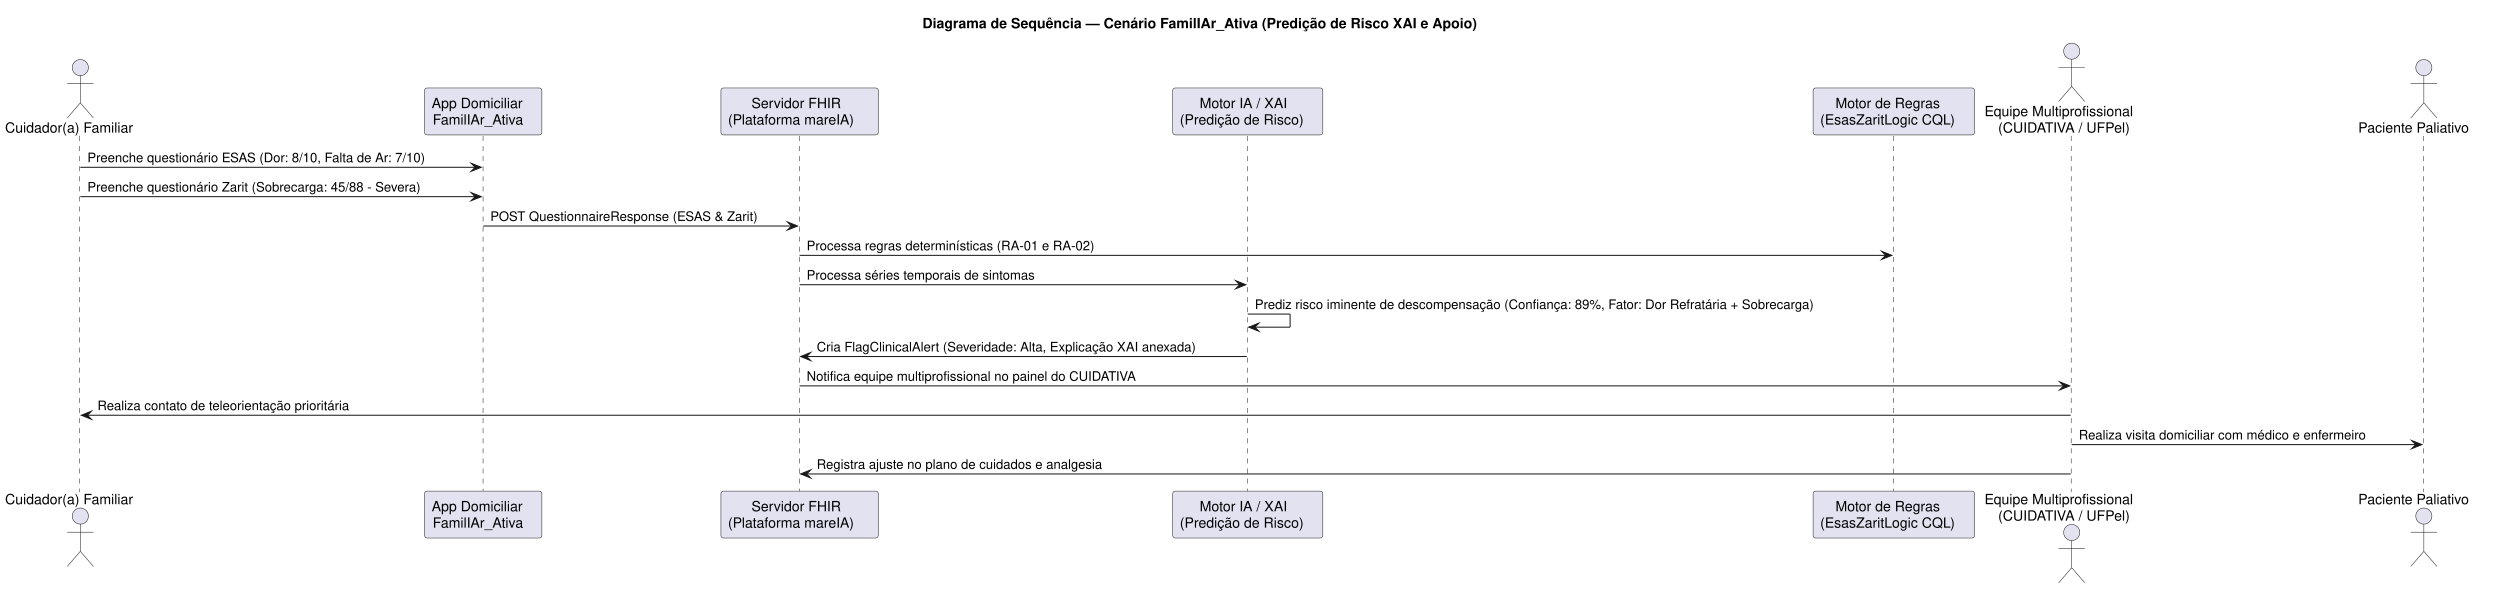
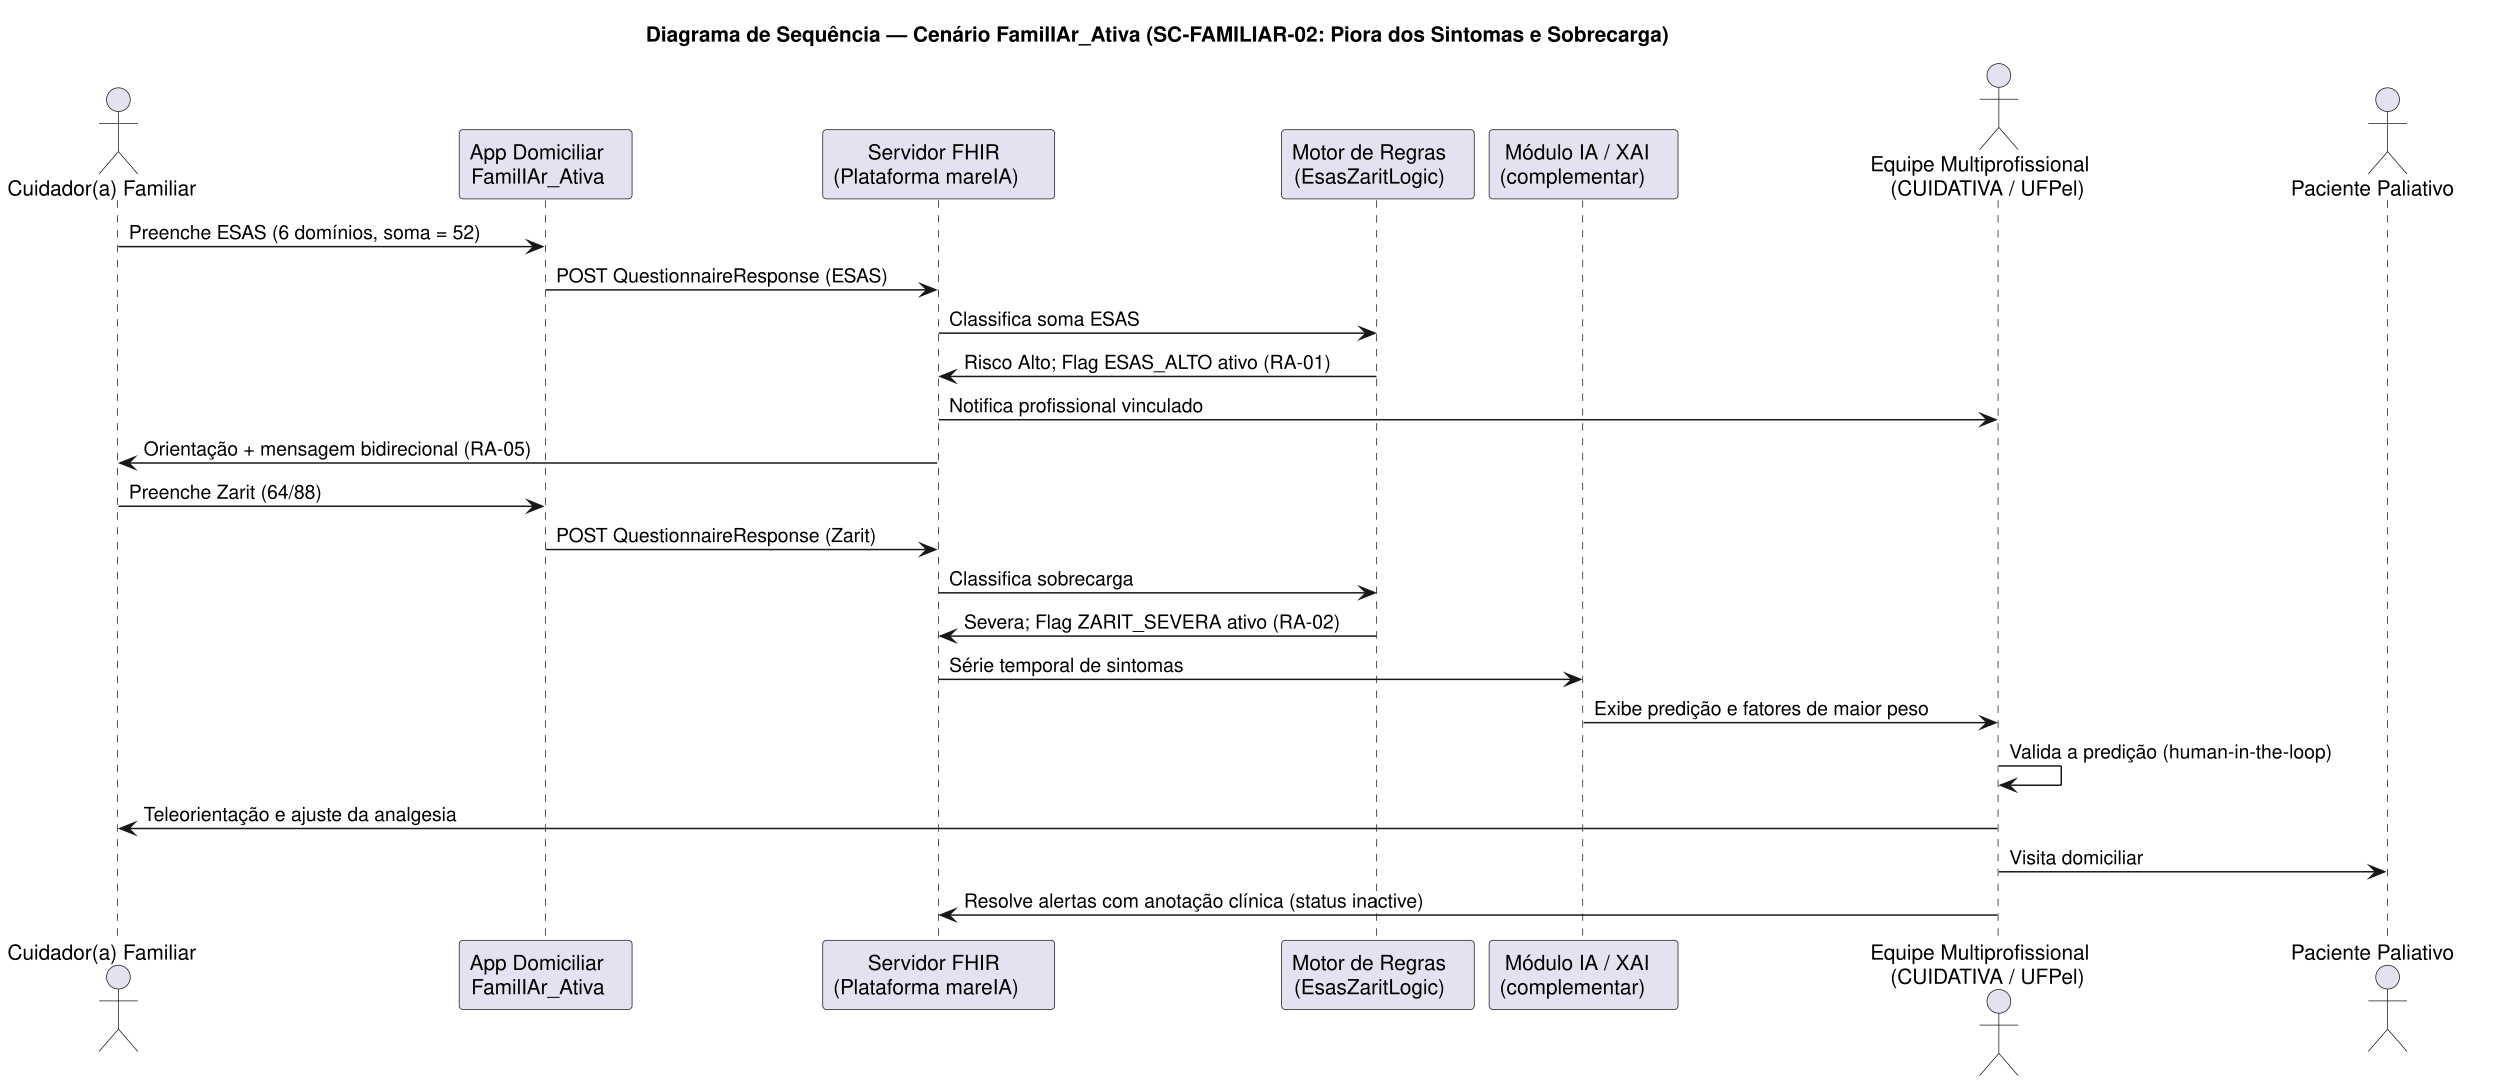
- <svg xmlns="http://www.w3.org/2000/svg" contentStyleType="text/css" data-diagram-type="SEQUENCE" height="586px" preserveAspectRatio="none" style="width:2481px;height:586px;background:#FFFFFF;" version="1.1" viewBox="0 0 2481 586" width="2481px" zoomAndPan="magnify">
+ <svg xmlns="http://www.w3.org/2000/svg" contentStyleType="text/css" data-diagram-type="SEQUENCE" height="732px" preserveAspectRatio="none" style="width:1683px;height:732px;background:#FFFFFF;" version="1.1" viewBox="0 0 1683 732" width="1683px" zoomAndPan="magnify">
  <defs />
  <g>
    <g class="title" data-source-line="1">
-       <text fill="#000000" font-family="Helvetica" font-size="14" font-weight="700" lengthAdjust="spacing" textLength="643.74" x="915.408" y="27.995">Diagrama de Sequência — Cenário FamilIAr_Ativa (Predição de Risco XAI e Apoio)</text>
+       <text fill="#000000" font-family="Helvetica" font-size="14" font-weight="700" lengthAdjust="spacing" textLength="806.935" x="434.768" y="27.995">Diagrama de Sequência — Cenário FamilIAr_Ativa (SC-FAMILIAR-02: Piora dos Sintomas e Sobrecarga)</text>
    </g>
    <g class="participant-lifeline" data-entity-uid="part1" data-qualified-name="Cuidador" data-source-line="5" id="part1-lifeline">
      <g>
-         <rect fill="#000000" fill-opacity="0" height="353.461" width="8" x="75.719" y="134.891" />
-         <line style="stroke:#181818;stroke-width:0.5;stroke-dasharray:5,5;" x1="79" x2="79" y1="134.891" y2="488.352" />
+         <rect fill="#000000" fill-opacity="0" height="499.125" width="8" x="75.719" y="134.891" />
+         <line style="stroke:#181818;stroke-width:0.5;stroke-dasharray:5,5;" x1="79" x2="79" y1="134.891" y2="634.016" />
      </g>
    </g>
    <g class="participant-lifeline" data-entity-uid="part2" data-qualified-name="App" data-source-line="6" id="part2-lifeline">
      <g>
-         <rect fill="#000000" fill-opacity="0" height="353.461" width="8" x="475.57" y="134.891" />
-         <line style="stroke:#181818;stroke-width:0.5;stroke-dasharray:5,5;" x1="479.383" x2="479.383" y1="134.891" y2="488.352" />
+         <rect fill="#000000" fill-opacity="0" height="499.125" width="8" x="363.325" y="134.891" />
+         <line style="stroke:#181818;stroke-width:0.5;stroke-dasharray:5,5;" x1="367.137" x2="367.137" y1="134.891" y2="634.016" />
      </g>
    </g>
    <g class="participant-lifeline" data-entity-uid="part3" data-qualified-name="FHIR" data-source-line="7" id="part3-lifeline">
      <g>
-         <rect fill="#000000" fill-opacity="0" height="353.461" width="8" x="789.506" y="134.891" />
-         <line style="stroke:#181818;stroke-width:0.5;stroke-dasharray:5,5;" x1="793.45" x2="793.45" y1="134.891" y2="488.352" />
-       </g>
-     </g>
-     <g class="participant-lifeline" data-entity-uid="part4" data-qualified-name="XAI" data-source-line="8" id="part4-lifeline">
-       <g>
-         <rect fill="#000000" fill-opacity="0" height="353.461" width="8" x="1234.298" y="134.891" />
-         <line style="stroke:#181818;stroke-width:0.5;stroke-dasharray:5,5;" x1="1237.834" x2="1237.834" y1="134.891" y2="488.352" />
-       </g>
-     </g>
-     <g class="participant-lifeline" data-entity-uid="part5" data-qualified-name="Engine" data-source-line="9" id="part5-lifeline">
-       <g>
-         <rect fill="#000000" fill-opacity="0" height="353.461" width="8" x="1875.377" y="134.891" />
-         <line style="stroke:#181818;stroke-width:0.5;stroke-dasharray:5,5;" x1="1879.314" x2="1879.314" y1="134.891" y2="488.352" />
+         <rect fill="#000000" fill-opacity="0" height="499.125" width="8" x="627.933" y="134.891" />
+         <line style="stroke:#181818;stroke-width:0.5;stroke-dasharray:5,5;" x1="631.876" x2="631.876" y1="134.891" y2="634.016" />
+       </g>
+     </g>
+     <g class="participant-lifeline" data-entity-uid="part4" data-qualified-name="Engine" data-source-line="8" id="part4-lifeline">
+       <g>
+         <rect fill="#000000" fill-opacity="0" height="499.125" width="8" x="923.631" y="134.891" />
+         <line style="stroke:#181818;stroke-width:0.5;stroke-dasharray:5,5;" x1="926.775" x2="926.775" y1="134.891" y2="634.016" />
+       </g>
+     </g>
+     <g class="participant-lifeline" data-entity-uid="part5" data-qualified-name="XAI" data-source-line="9" id="part5-lifeline">
+       <g>
+         <rect fill="#000000" fill-opacity="0" height="499.125" width="8" x="1062.068" y="134.891" />
+         <line style="stroke:#181818;stroke-width:0.5;stroke-dasharray:5,5;" x1="1065.487" x2="1065.487" y1="134.891" y2="634.016" />
      </g>
    </g>
    <g class="participant-lifeline" data-entity-uid="part6" data-qualified-name="Equipe" data-source-line="10" id="part6-lifeline">
      <g>
-         <rect fill="#000000" fill-opacity="0" height="353.461" width="8" x="2051.978" y="134.891" />
-         <line style="stroke:#181818;stroke-width:0.5;stroke-dasharray:5,5;" x1="2055.439" x2="2055.439" y1="134.891" y2="488.352" />
+         <rect fill="#000000" fill-opacity="0" height="499.125" width="8" x="1341.631" y="134.891" />
+         <line style="stroke:#181818;stroke-width:0.5;stroke-dasharray:5,5;" x1="1345.093" x2="1345.093" y1="134.891" y2="634.016" />
      </g>
    </g>
    <g class="participant-lifeline" data-entity-uid="part7" data-qualified-name="Paciente" data-source-line="11" id="part7-lifeline">
      <g>
-         <rect fill="#000000" fill-opacity="0" height="353.461" width="8" x="2401.429" y="134.891" />
-         <line style="stroke:#181818;stroke-width:0.5;stroke-dasharray:5,5;" x1="2405.3" x2="2405.3" y1="134.891" y2="488.352" />
+         <rect fill="#000000" fill-opacity="0" height="499.125" width="8" x="1603.342" y="134.891" />
+         <line style="stroke:#181818;stroke-width:0.5;stroke-dasharray:5,5;" x1="1607.214" x2="1607.214" y1="134.891" y2="634.016" />
      </g>
    </g>
    <g class="participant participant-head" data-entity-uid="part1" data-qualified-name="Cuidador" data-source-line="5" id="part1-head">
      <text fill="#000000" font-family="Helvetica" font-size="14" lengthAdjust="spacing" textLength="143.439" x="5" y="131.589">Cuidador(a) Familiar</text>
      <ellipse cx="79.719" cy="67.094" fill="#E2E2F0" rx="8" ry="8" style="stroke:#181818;stroke-width:0.5;" />
      <path d="M79.719,75.094 L79.719,102.094 M66.719,83.094 L92.719,83.094 M79.719,102.094 L66.719,117.094 M79.719,102.094 L92.719,117.094" fill="none" style="stroke:#181818;stroke-width:0.5;" />
    </g>
    <g class="participant participant-tail" data-entity-uid="part1" data-qualified-name="Cuidador" data-source-line="5" id="part1-tail">
-       <text fill="#000000" font-family="Helvetica" font-size="14" lengthAdjust="spacing" textLength="143.439" x="5" y="500.347">Cuidador(a) Familiar</text>
-       <ellipse cx="79.719" cy="512.148" fill="#E2E2F0" rx="8" ry="8" style="stroke:#181818;stroke-width:0.5;" />
-       <path d="M79.719,520.148 L79.719,547.148 M66.719,528.148 L92.719,528.148 M79.719,547.148 L66.719,562.148 M79.719,547.148 L92.719,562.148" fill="none" style="stroke:#181818;stroke-width:0.5;" />
+       <text fill="#000000" font-family="Helvetica" font-size="14" lengthAdjust="spacing" textLength="143.439" x="5" y="646.011">Cuidador(a) Familiar</text>
+       <ellipse cx="79.719" cy="657.812" fill="#E2E2F0" rx="8" ry="8" style="stroke:#181818;stroke-width:0.5;" />
+       <path d="M79.719,665.812 L79.719,692.812 M66.719,673.812 L92.719,673.812 M79.719,692.812 L66.719,707.812 M79.719,692.812 L92.719,707.812" fill="none" style="stroke:#181818;stroke-width:0.5;" />
    </g>
    <g class="participant participant-head" data-entity-uid="part2" data-qualified-name="App" data-source-line="6" id="part2-head">
-       <rect fill="#E2E2F0" height="46.594" rx="2.5" ry="2.5" style="stroke:#181818;stroke-width:0.5;" width="116.375" x="421.383" y="87.297" />
-       <text fill="#000000" font-family="Helvetica" font-size="14" lengthAdjust="spacing" textLength="102.375" x="428.383" y="107.292">App Domiciliar</text>
-       <text fill="#000000" font-family="Helvetica" font-size="14" lengthAdjust="spacing" textLength="100.331" x="429.405" y="123.589">FamilIAr_Ativa</text>
+       <rect fill="#E2E2F0" height="46.594" rx="2.5" ry="2.5" style="stroke:#181818;stroke-width:0.5;" width="116.375" x="309.137" y="87.297" />
+       <text fill="#000000" font-family="Helvetica" font-size="14" lengthAdjust="spacing" textLength="102.375" x="316.137" y="107.292">App Domiciliar</text>
+       <text fill="#000000" font-family="Helvetica" font-size="14" lengthAdjust="spacing" textLength="100.331" x="317.159" y="123.589">FamilIAr_Ativa</text>
    </g>
    <g class="participant participant-tail" data-entity-uid="part2" data-qualified-name="App" data-source-line="6" id="part2-tail">
-       <rect fill="#E2E2F0" height="46.594" rx="2.5" ry="2.5" style="stroke:#181818;stroke-width:0.5;" width="116.375" x="421.383" y="487.352" />
-       <text fill="#000000" font-family="Helvetica" font-size="14" lengthAdjust="spacing" textLength="102.375" x="428.383" y="507.347">App Domiciliar</text>
-       <text fill="#000000" font-family="Helvetica" font-size="14" lengthAdjust="spacing" textLength="100.331" x="429.405" y="523.644">FamilIAr_Ativa</text>
+       <rect fill="#E2E2F0" height="46.594" rx="2.5" ry="2.5" style="stroke:#181818;stroke-width:0.5;" width="116.375" x="309.137" y="633.016" />
+       <text fill="#000000" font-family="Helvetica" font-size="14" lengthAdjust="spacing" textLength="102.375" x="316.137" y="653.011">App Domiciliar</text>
+       <text fill="#000000" font-family="Helvetica" font-size="14" lengthAdjust="spacing" textLength="100.331" x="317.159" y="669.308">FamilIAr_Ativa</text>
    </g>
    <g class="participant participant-head" data-entity-uid="part3" data-qualified-name="FHIR" data-source-line="7" id="part3-head">
-       <rect fill="#E2E2F0" height="46.594" rx="2.5" ry="2.5" style="stroke:#181818;stroke-width:0.5;" width="156.112" x="715.45" y="87.297" />
-       <text fill="#000000" font-family="Helvetica" font-size="14" lengthAdjust="spacing" textLength="95.525" x="745.743" y="107.292">Servidor FHIR</text>
-       <text fill="#000000" font-family="Helvetica" font-size="14" lengthAdjust="spacing" textLength="142.112" x="722.45" y="123.589">(Plataforma mareIA)</text>
+       <rect fill="#E2E2F0" height="46.594" rx="2.5" ry="2.5" style="stroke:#181818;stroke-width:0.5;" width="156.112" x="553.876" y="87.297" />
+       <text fill="#000000" font-family="Helvetica" font-size="14" lengthAdjust="spacing" textLength="95.525" x="584.17" y="107.292">Servidor FHIR</text>
+       <text fill="#000000" font-family="Helvetica" font-size="14" lengthAdjust="spacing" textLength="142.112" x="560.876" y="123.589">(Plataforma mareIA)</text>
    </g>
    <g class="participant participant-tail" data-entity-uid="part3" data-qualified-name="FHIR" data-source-line="7" id="part3-tail">
-       <rect fill="#E2E2F0" height="46.594" rx="2.5" ry="2.5" style="stroke:#181818;stroke-width:0.5;" width="156.112" x="715.45" y="487.352" />
-       <text fill="#000000" font-family="Helvetica" font-size="14" lengthAdjust="spacing" textLength="95.525" x="745.743" y="507.347">Servidor FHIR</text>
-       <text fill="#000000" font-family="Helvetica" font-size="14" lengthAdjust="spacing" textLength="142.112" x="722.45" y="523.644">(Plataforma mareIA)</text>
-     </g>
-     <g class="participant participant-head" data-entity-uid="part4" data-qualified-name="XAI" data-source-line="8" id="part4-head">
-       <rect fill="#E2E2F0" height="46.594" rx="2.5" ry="2.5" style="stroke:#181818;stroke-width:0.5;" width="148.928" x="1163.834" y="87.297" />
-       <text fill="#000000" font-family="Helvetica" font-size="14" lengthAdjust="spacing" textLength="95.525" x="1190.536" y="107.292">Motor IA / XAI</text>
-       <text fill="#000000" font-family="Helvetica" font-size="14" lengthAdjust="spacing" textLength="134.928" x="1170.834" y="123.589">(Predição de Risco)</text>
-     </g>
-     <g class="participant participant-tail" data-entity-uid="part4" data-qualified-name="XAI" data-source-line="8" id="part4-tail">
-       <rect fill="#E2E2F0" height="46.594" rx="2.5" ry="2.5" style="stroke:#181818;stroke-width:0.5;" width="148.928" x="1163.834" y="487.352" />
-       <text fill="#000000" font-family="Helvetica" font-size="14" lengthAdjust="spacing" textLength="95.525" x="1190.536" y="507.347">Motor IA / XAI</text>
-       <text fill="#000000" font-family="Helvetica" font-size="14" lengthAdjust="spacing" textLength="134.928" x="1170.834" y="523.644">(Predição de Risco)</text>
-     </g>
-     <g class="participant participant-head" data-entity-uid="part5" data-qualified-name="Engine" data-source-line="9" id="part5-head">
-       <rect fill="#E2E2F0" height="46.594" rx="2.5" ry="2.5" style="stroke:#181818;stroke-width:0.5;" width="160.125" x="1799.314" y="87.297" />
-       <text fill="#000000" font-family="Helvetica" font-size="14" lengthAdjust="spacing" textLength="115.712" x="1821.521" y="107.292">Motor de Regras</text>
-       <text fill="#000000" font-family="Helvetica" font-size="14" lengthAdjust="spacing" textLength="146.125" x="1806.314" y="123.589">(EsasZaritLogic CQL)</text>
-     </g>
-     <g class="participant participant-tail" data-entity-uid="part5" data-qualified-name="Engine" data-source-line="9" id="part5-tail">
-       <rect fill="#E2E2F0" height="46.594" rx="2.5" ry="2.5" style="stroke:#181818;stroke-width:0.5;" width="160.125" x="1799.314" y="487.352" />
-       <text fill="#000000" font-family="Helvetica" font-size="14" lengthAdjust="spacing" textLength="115.712" x="1821.521" y="507.347">Motor de Regras</text>
-       <text fill="#000000" font-family="Helvetica" font-size="14" lengthAdjust="spacing" textLength="146.125" x="1806.314" y="523.644">(EsasZaritLogic CQL)</text>
+       <rect fill="#E2E2F0" height="46.594" rx="2.5" ry="2.5" style="stroke:#181818;stroke-width:0.5;" width="156.112" x="553.876" y="633.016" />
+       <text fill="#000000" font-family="Helvetica" font-size="14" lengthAdjust="spacing" textLength="95.525" x="584.17" y="653.011">Servidor FHIR</text>
+       <text fill="#000000" font-family="Helvetica" font-size="14" lengthAdjust="spacing" textLength="142.112" x="560.876" y="669.308">(Plataforma mareIA)</text>
+     </g>
+     <g class="participant participant-head" data-entity-uid="part4" data-qualified-name="Engine" data-source-line="8" id="part4-head">
+       <rect fill="#E2E2F0" height="46.594" rx="2.5" ry="2.5" style="stroke:#181818;stroke-width:0.5;" width="129.712" x="862.775" y="87.297" />
+       <text fill="#000000" font-family="Helvetica" font-size="14" lengthAdjust="spacing" textLength="115.712" x="869.775" y="107.292">Motor de Regras</text>
+       <text fill="#000000" font-family="Helvetica" font-size="14" lengthAdjust="spacing" textLength="113.08" x="871.091" y="123.589">(EsasZaritLogic)</text>
+     </g>
+     <g class="participant participant-tail" data-entity-uid="part4" data-qualified-name="Engine" data-source-line="8" id="part4-tail">
+       <rect fill="#E2E2F0" height="46.594" rx="2.5" ry="2.5" style="stroke:#181818;stroke-width:0.5;" width="129.712" x="862.775" y="633.016" />
+       <text fill="#000000" font-family="Helvetica" font-size="14" lengthAdjust="spacing" textLength="115.712" x="869.775" y="653.011">Motor de Regras</text>
+       <text fill="#000000" font-family="Helvetica" font-size="14" lengthAdjust="spacing" textLength="113.08" x="871.091" y="669.308">(EsasZaritLogic)</text>
+     </g>
+     <g class="participant participant-head" data-entity-uid="part5" data-qualified-name="XAI" data-source-line="9" id="part5-head">
+       <rect fill="#E2E2F0" height="46.594" rx="2.5" ry="2.5" style="stroke:#181818;stroke-width:0.5;" width="127.162" x="1002.487" y="87.297" />
+       <text fill="#000000" font-family="Helvetica" font-size="14" lengthAdjust="spacing" textLength="105.93" x="1013.104" y="107.292">Módulo IA / XAI</text>
+       <text fill="#000000" font-family="Helvetica" font-size="14" lengthAdjust="spacing" textLength="113.162" x="1009.487" y="123.589">(complementar)</text>
+     </g>
+     <g class="participant participant-tail" data-entity-uid="part5" data-qualified-name="XAI" data-source-line="9" id="part5-tail">
+       <rect fill="#E2E2F0" height="46.594" rx="2.5" ry="2.5" style="stroke:#181818;stroke-width:0.5;" width="127.162" x="1002.487" y="633.016" />
+       <text fill="#000000" font-family="Helvetica" font-size="14" lengthAdjust="spacing" textLength="105.93" x="1013.104" y="653.011">Módulo IA / XAI</text>
+       <text fill="#000000" font-family="Helvetica" font-size="14" lengthAdjust="spacing" textLength="113.162" x="1009.487" y="669.308">(complementar)</text>
    </g>
    <g class="participant participant-head" data-entity-uid="part6" data-qualified-name="Equipe" data-source-line="10" id="part6-head">
-       <text fill="#000000" font-family="Helvetica" font-size="14" lengthAdjust="spacing" textLength="167.077" x="1969.439" y="115.292">Equipe Multiprofissional</text>
-       <text fill="#000000" font-family="Helvetica" font-size="14" lengthAdjust="spacing" textLength="140.13" x="1982.913" y="131.589">(CUIDATIVA / UFPel)</text>
-       <ellipse cx="2055.978" cy="50.797" fill="#E2E2F0" rx="8" ry="8" style="stroke:#181818;stroke-width:0.5;" />
-       <path d="M2055.978,58.797 L2055.978,85.797 M2042.978,66.797 L2068.978,66.797 M2055.978,85.797 L2042.978,100.797 M2055.978,85.797 L2068.978,100.797" fill="none" style="stroke:#181818;stroke-width:0.5;" />
+       <text fill="#000000" font-family="Helvetica" font-size="14" lengthAdjust="spacing" textLength="167.077" x="1259.093" y="115.292">Equipe Multiprofissional</text>
+       <text fill="#000000" font-family="Helvetica" font-size="14" lengthAdjust="spacing" textLength="140.13" x="1272.566" y="131.589">(CUIDATIVA / UFPel)</text>
+       <ellipse cx="1345.631" cy="50.797" fill="#E2E2F0" rx="8" ry="8" style="stroke:#181818;stroke-width:0.5;" />
+       <path d="M1345.631,58.797 L1345.631,85.797 M1332.631,66.797 L1358.631,66.797 M1345.631,85.797 L1332.631,100.797 M1345.631,85.797 L1358.631,100.797" fill="none" style="stroke:#181818;stroke-width:0.5;" />
    </g>
    <g class="participant participant-tail" data-entity-uid="part6" data-qualified-name="Equipe" data-source-line="10" id="part6-tail">
-       <text fill="#000000" font-family="Helvetica" font-size="14" lengthAdjust="spacing" textLength="167.077" x="1969.439" y="500.347">Equipe Multiprofissional</text>
-       <text fill="#000000" font-family="Helvetica" font-size="14" lengthAdjust="spacing" textLength="140.13" x="1982.913" y="516.644">(CUIDATIVA / UFPel)</text>
-       <ellipse cx="2055.978" cy="528.445" fill="#E2E2F0" rx="8" ry="8" style="stroke:#181818;stroke-width:0.5;" />
-       <path d="M2055.978,536.445 L2055.978,563.445 M2042.978,544.445 L2068.978,544.445 M2055.978,563.445 L2042.978,578.445 M2055.978,563.445 L2068.978,578.445" fill="none" style="stroke:#181818;stroke-width:0.5;" />
+       <text fill="#000000" font-family="Helvetica" font-size="14" lengthAdjust="spacing" textLength="167.077" x="1259.093" y="646.011">Equipe Multiprofissional</text>
+       <text fill="#000000" font-family="Helvetica" font-size="14" lengthAdjust="spacing" textLength="140.13" x="1272.566" y="662.308">(CUIDATIVA / UFPel)</text>
+       <ellipse cx="1345.631" cy="674.109" fill="#E2E2F0" rx="8" ry="8" style="stroke:#181818;stroke-width:0.5;" />
+       <path d="M1345.631,682.109 L1345.631,709.109 M1332.631,690.109 L1358.631,690.109 M1345.631,709.109 L1332.631,724.109 M1345.631,709.109 L1358.631,724.109" fill="none" style="stroke:#181818;stroke-width:0.5;" />
    </g>
    <g class="participant participant-head" data-entity-uid="part7" data-qualified-name="Paciente" data-source-line="11" id="part7-head">
-       <text fill="#000000" font-family="Helvetica" font-size="14" lengthAdjust="spacing" textLength="124.257" x="2340.3" y="131.589">Paciente Paliativo</text>
-       <ellipse cx="2405.429" cy="67.094" fill="#E2E2F0" rx="8" ry="8" style="stroke:#181818;stroke-width:0.5;" />
-       <path d="M2405.429,75.094 L2405.429,102.094 M2392.429,83.094 L2418.429,83.094 M2405.429,102.094 L2392.429,117.094 M2405.429,102.094 L2418.429,117.094" fill="none" style="stroke:#181818;stroke-width:0.5;" />
+       <text fill="#000000" font-family="Helvetica" font-size="14" lengthAdjust="spacing" textLength="124.257" x="1542.214" y="131.589">Paciente Paliativo</text>
+       <ellipse cx="1607.342" cy="67.094" fill="#E2E2F0" rx="8" ry="8" style="stroke:#181818;stroke-width:0.5;" />
+       <path d="M1607.342,75.094 L1607.342,102.094 M1594.342,83.094 L1620.342,83.094 M1607.342,102.094 L1594.342,117.094 M1607.342,102.094 L1620.342,117.094" fill="none" style="stroke:#181818;stroke-width:0.5;" />
    </g>
    <g class="participant participant-tail" data-entity-uid="part7" data-qualified-name="Paciente" data-source-line="11" id="part7-tail">
-       <text fill="#000000" font-family="Helvetica" font-size="14" lengthAdjust="spacing" textLength="124.257" x="2340.3" y="500.347">Paciente Paliativo</text>
-       <ellipse cx="2405.429" cy="512.148" fill="#E2E2F0" rx="8" ry="8" style="stroke:#181818;stroke-width:0.5;" />
-       <path d="M2405.429,520.148 L2405.429,547.148 M2392.429,528.148 L2418.429,528.148 M2405.429,547.148 L2392.429,562.148 M2405.429,547.148 L2418.429,562.148" fill="none" style="stroke:#181818;stroke-width:0.5;" />
+       <text fill="#000000" font-family="Helvetica" font-size="14" lengthAdjust="spacing" textLength="124.257" x="1542.214" y="646.011">Paciente Paliativo</text>
+       <ellipse cx="1607.342" cy="657.812" fill="#E2E2F0" rx="8" ry="8" style="stroke:#181818;stroke-width:0.5;" />
+       <path d="M1607.342,665.812 L1607.342,692.812 M1594.342,673.812 L1620.342,673.812 M1607.342,692.812 L1594.342,707.812 M1607.342,692.812 L1620.342,707.812" fill="none" style="stroke:#181818;stroke-width:0.5;" />
    </g>
    <g class="message" data-entity-1="part1" data-entity-2="part2" data-source-line="13" id="msg1">
-       <polygon fill="#181818" points="467.57,162.023,477.57,166.023,467.57,170.023,471.57,166.023" style="stroke:#181818;stroke-width:1;stroke-linejoin:miter;stroke-miterlimit:10;" />
-       <line style="stroke:#181818;stroke-width:1;" x1="79.719" x2="473.57" y1="166.023" y2="166.023" />
-       <text fill="#000000" font-family="Helvetica" font-size="13" lengthAdjust="spacing" textLength="375.851" x="86.719" y="160.958">Preenche questionário ESAS (Dor: 8/10, Falta de Ar: 7/10)</text>
-     </g>
-     <g class="message" data-entity-1="part1" data-entity-2="part2" data-source-line="14" id="msg2">
-       <polygon fill="#181818" points="467.57,191.156,477.57,195.156,467.57,199.156,471.57,195.156" style="stroke:#181818;stroke-width:1;stroke-linejoin:miter;stroke-miterlimit:10;" />
-       <line style="stroke:#181818;stroke-width:1;" x1="79.719" x2="473.57" y1="195.156" y2="195.156" />
-       <text fill="#000000" font-family="Helvetica" font-size="13" lengthAdjust="spacing" textLength="373.972" x="86.719" y="190.09">Preenche questionário Zarit (Sobrecarga: 45/88 - Severa)</text>
-     </g>
-     <g class="message" data-entity-1="part2" data-entity-2="part3" data-source-line="15" id="msg3">
-       <polygon fill="#181818" points="781.506,220.289,791.506,224.289,781.506,228.289,785.506,224.289" style="stroke:#181818;stroke-width:1;stroke-linejoin:miter;stroke-miterlimit:10;" />
-       <line style="stroke:#181818;stroke-width:1;" x1="479.57" x2="787.506" y1="224.289" y2="224.289" />
-       <text fill="#000000" font-family="Helvetica" font-size="13" lengthAdjust="spacing" textLength="289.935" x="486.57" y="219.223">POST QuestionnaireResponse (ESAS &amp; Zarit)</text>
-     </g>
-     <g class="message" data-entity-1="part3" data-entity-2="part5" data-source-line="16" id="msg4">
-       <polygon fill="#181818" points="1867.377,249.422,1877.377,253.422,1867.377,257.422,1871.377,253.422" style="stroke:#181818;stroke-width:1;stroke-linejoin:miter;stroke-miterlimit:10;" />
-       <line style="stroke:#181818;stroke-width:1;" x1="793.506" x2="1873.377" y1="253.422" y2="253.422" />
-       <text fill="#000000" font-family="Helvetica" font-size="13" lengthAdjust="spacing" textLength="316.78" x="800.506" y="248.356">Processa regras determinísticas (RA-01 e RA-02)</text>
-     </g>
-     <g class="message" data-entity-1="part3" data-entity-2="part4" data-source-line="17" id="msg5">
-       <polygon fill="#181818" points="1226.298,278.555,1236.298,282.555,1226.298,286.555,1230.298,282.555" style="stroke:#181818;stroke-width:1;stroke-linejoin:miter;stroke-miterlimit:10;" />
-       <line style="stroke:#181818;stroke-width:1;" x1="793.506" x2="1232.298" y1="282.555" y2="282.555" />
-       <text fill="#000000" font-family="Helvetica" font-size="13" lengthAdjust="spacing" textLength="253.811" x="800.506" y="277.489">Processa séries temporais de sintomas</text>
-     </g>
-     <g class="message" data-entity-1="part4" data-entity-2="part4" data-source-line="18" id="msg6">
-       <line style="stroke:#181818;stroke-width:1;" x1="1238.298" x2="1280.298" y1="311.688" y2="311.688" />
-       <line style="stroke:#181818;stroke-width:1;" x1="1280.298" x2="1280.298" y1="311.688" y2="324.688" />
-       <line style="stroke:#181818;stroke-width:1;" x1="1239.298" x2="1280.298" y1="324.688" y2="324.688" />
-       <polygon fill="#181818" points="1249.298,320.688,1239.298,324.688,1249.298,328.688,1245.298,324.688" style="stroke:#181818;stroke-width:1;stroke-linejoin:miter;stroke-miterlimit:10;" />
-       <text fill="#000000" font-family="Helvetica" font-size="13" lengthAdjust="spacing" textLength="627.079" x="1245.298" y="306.622">Prediz risco iminente de descompensação (Confiança: 89%, Fator: Dor Refratária + Sobrecarga)</text>
-     </g>
-     <g class="message" data-entity-1="part4" data-entity-2="part3" data-source-line="19" id="msg7">
-       <polygon fill="#181818" points="804.506,349.82,794.506,353.82,804.506,357.82,800.506,353.82" style="stroke:#181818;stroke-width:1;stroke-linejoin:miter;stroke-miterlimit:10;" />
-       <line style="stroke:#181818;stroke-width:1;" x1="798.506" x2="1237.298" y1="353.82" y2="353.82" />
-       <text fill="#000000" font-family="Helvetica" font-size="13" lengthAdjust="spacing" textLength="420.793" x="810.506" y="348.754">Cria FlagClinicalAlert (Severidade: Alta, Explicação XAI anexada)</text>
-     </g>
-     <g class="message" data-entity-1="part3" data-entity-2="part6" data-source-line="20" id="msg8">
-       <polygon fill="#181818" points="2043.978,378.953,2053.978,382.953,2043.978,386.953,2047.978,382.953" style="stroke:#181818;stroke-width:1;stroke-linejoin:miter;stroke-miterlimit:10;" />
-       <line style="stroke:#181818;stroke-width:1;" x1="793.506" x2="2049.978" y1="382.953" y2="382.953" />
-       <text fill="#000000" font-family="Helvetica" font-size="13" lengthAdjust="spacing" textLength="369.694" x="800.506" y="377.887">Notifica equipe multiprofissional no painel do CUIDATIVA</text>
-     </g>
-     <g class="message" data-entity-1="part6" data-entity-2="part1" data-source-line="21" id="msg9">
-       <polygon fill="#181818" points="90.719,408.086,80.719,412.086,90.719,416.086,86.719,412.086" style="stroke:#181818;stroke-width:1;stroke-linejoin:miter;stroke-miterlimit:10;" />
-       <line style="stroke:#181818;stroke-width:1;" x1="84.719" x2="2054.978" y1="412.086" y2="412.086" />
-       <text fill="#000000" font-family="Helvetica" font-size="13" lengthAdjust="spacing" textLength="287.333" x="96.719" y="407.02">Realiza contato de teleorientação prioritária</text>
-     </g>
-     <g class="message" data-entity-1="part6" data-entity-2="part7" data-source-line="22" id="msg10">
-       <polygon fill="#181818" points="2393.429,437.219,2403.429,441.219,2393.429,445.219,2397.429,441.219" style="stroke:#181818;stroke-width:1;stroke-linejoin:miter;stroke-miterlimit:10;" />
-       <line style="stroke:#181818;stroke-width:1;" x1="2055.978" x2="2399.429" y1="441.219" y2="441.219" />
-       <text fill="#000000" font-family="Helvetica" font-size="13" lengthAdjust="spacing" textLength="325.451" x="2062.978" y="436.153">Realiza visita domiciliar com médico e enfermeiro</text>
-     </g>
-     <g class="message" data-entity-1="part6" data-entity-2="part3" data-source-line="23" id="msg11">
-       <polygon fill="#181818" points="804.506,466.352,794.506,470.352,804.506,474.352,800.506,470.352" style="stroke:#181818;stroke-width:1;stroke-linejoin:miter;stroke-miterlimit:10;" />
-       <line style="stroke:#181818;stroke-width:1;" x1="798.506" x2="2054.978" y1="470.352" y2="470.352" />
-       <text fill="#000000" font-family="Helvetica" font-size="13" lengthAdjust="spacing" textLength="319.731" x="810.506" y="465.286">Registra ajuste no plano de cuidados e analgesia</text>
+       <polygon fill="#181818" points="355.325,162.023,365.325,166.023,355.325,170.023,359.325,166.023" style="stroke:#181818;stroke-width:1;stroke-linejoin:miter;stroke-miterlimit:10;" />
+       <line style="stroke:#181818;stroke-width:1;" x1="79.719" x2="361.325" y1="166.023" y2="166.023" />
+       <text fill="#000000" font-family="Helvetica" font-size="13" lengthAdjust="spacing" textLength="263.606" x="86.719" y="160.958">Preenche ESAS (6 domínios, soma = 52)</text>
+     </g>
+     <g class="message" data-entity-1="part2" data-entity-2="part3" data-source-line="14" id="msg2">
+       <polygon fill="#181818" points="619.933,191.156,629.933,195.156,619.933,199.156,623.933,195.156" style="stroke:#181818;stroke-width:1;stroke-linejoin:miter;stroke-miterlimit:10;" />
+       <line style="stroke:#181818;stroke-width:1;" x1="367.325" x2="625.933" y1="195.156" y2="195.156" />
+       <text fill="#000000" font-family="Helvetica" font-size="13" lengthAdjust="spacing" textLength="240.608" x="374.325" y="190.09">POST QuestionnaireResponse (ESAS)</text>
+     </g>
+     <g class="message" data-entity-1="part3" data-entity-2="part4" data-source-line="15" id="msg3">
+       <polygon fill="#181818" points="915.631,220.289,925.631,224.289,915.631,228.289,919.631,224.289" style="stroke:#181818;stroke-width:1;stroke-linejoin:miter;stroke-miterlimit:10;" />
+       <line style="stroke:#181818;stroke-width:1;" x1="631.933" x2="921.631" y1="224.289" y2="224.289" />
+       <text fill="#000000" font-family="Helvetica" font-size="13" lengthAdjust="spacing" textLength="138.347" x="638.933" y="219.223">Classifica soma ESAS</text>
+     </g>
+     <g class="message" data-entity-1="part4" data-entity-2="part3" data-source-line="16" id="msg4">
+       <polygon fill="#181818" points="642.933,249.422,632.933,253.422,642.933,257.422,638.933,253.422" style="stroke:#181818;stroke-width:1;stroke-linejoin:miter;stroke-miterlimit:10;" />
+       <line style="stroke:#181818;stroke-width:1;" x1="636.933" x2="926.631" y1="253.422" y2="253.422" />
+       <text fill="#000000" font-family="Helvetica" font-size="13" lengthAdjust="spacing" textLength="268.468" x="648.933" y="248.356">Risco Alto; Flag ESAS_ALTO ativo (RA-01)</text>
+     </g>
+     <g class="message" data-entity-1="part3" data-entity-2="part6" data-source-line="17" id="msg5">
+       <polygon fill="#181818" points="1333.631,278.555,1343.631,282.555,1333.631,286.555,1337.631,282.555" style="stroke:#181818;stroke-width:1;stroke-linejoin:miter;stroke-miterlimit:10;" />
+       <line style="stroke:#181818;stroke-width:1;" x1="631.933" x2="1339.631" y1="282.555" y2="282.555" />
+       <text fill="#000000" font-family="Helvetica" font-size="13" lengthAdjust="spacing" textLength="195.336" x="638.933" y="277.489">Notifica profissional vinculado</text>
+     </g>
+     <g class="message" data-entity-1="part3" data-entity-2="part1" data-source-line="18" id="msg6">
+       <polygon fill="#181818" points="90.719,307.688,80.719,311.688,90.719,315.688,86.719,311.688" style="stroke:#181818;stroke-width:1;stroke-linejoin:miter;stroke-miterlimit:10;" />
+       <line style="stroke:#181818;stroke-width:1;" x1="84.719" x2="630.933" y1="311.688" y2="311.688" />
+       <text fill="#000000" font-family="Helvetica" font-size="13" lengthAdjust="spacing" textLength="296.435" x="96.719" y="306.622">Orientação + mensagem bidirecional (RA-05)</text>
+     </g>
+     <g class="message" data-entity-1="part1" data-entity-2="part2" data-source-line="19" id="msg7">
+       <polygon fill="#181818" points="355.325,336.82,365.325,340.82,355.325,344.82,359.325,340.82" style="stroke:#181818;stroke-width:1;stroke-linejoin:miter;stroke-miterlimit:10;" />
+       <line style="stroke:#181818;stroke-width:1;" x1="79.719" x2="361.325" y1="340.82" y2="340.82" />
+       <text fill="#000000" font-family="Helvetica" font-size="13" lengthAdjust="spacing" textLength="147.602" x="86.719" y="335.754">Preenche Zarit (64/88)</text>
+     </g>
+     <g class="message" data-entity-1="part2" data-entity-2="part3" data-source-line="20" id="msg8">
+       <polygon fill="#181818" points="619.933,365.953,629.933,369.953,619.933,373.953,623.933,369.953" style="stroke:#181818;stroke-width:1;stroke-linejoin:miter;stroke-miterlimit:10;" />
+       <line style="stroke:#181818;stroke-width:1;" x1="367.325" x2="625.933" y1="369.953" y2="369.953" />
+       <text fill="#000000" font-family="Helvetica" font-size="13" lengthAdjust="spacing" textLength="237.923" x="374.325" y="364.887">POST QuestionnaireResponse (Zarit)</text>
+     </g>
+     <g class="message" data-entity-1="part3" data-entity-2="part4" data-source-line="21" id="msg9">
+       <polygon fill="#181818" points="915.631,395.086,925.631,399.086,915.631,403.086,919.631,399.086" style="stroke:#181818;stroke-width:1;stroke-linejoin:miter;stroke-miterlimit:10;" />
+       <line style="stroke:#181818;stroke-width:1;" x1="631.933" x2="921.631" y1="399.086" y2="399.086" />
+       <text fill="#000000" font-family="Helvetica" font-size="13" lengthAdjust="spacing" textLength="138.246" x="638.933" y="394.02">Classifica sobrecarga</text>
+     </g>
+     <g class="message" data-entity-1="part4" data-entity-2="part3" data-source-line="22" id="msg10">
+       <polygon fill="#181818" points="642.933,424.219,632.933,428.219,642.933,432.219,638.933,428.219" style="stroke:#181818;stroke-width:1;stroke-linejoin:miter;stroke-miterlimit:10;" />
+       <line style="stroke:#181818;stroke-width:1;" x1="636.933" x2="926.631" y1="428.219" y2="428.219" />
+       <text fill="#000000" font-family="Helvetica" font-size="13" lengthAdjust="spacing" textLength="271.699" x="648.933" y="423.153">Severa; Flag ZARIT_SEVERA ativo (RA-02)</text>
+     </g>
+     <g class="message" data-entity-1="part3" data-entity-2="part5" data-source-line="23" id="msg11">
+       <polygon fill="#181818" points="1054.068,453.352,1064.068,457.352,1054.068,461.352,1058.068,457.352" style="stroke:#181818;stroke-width:1;stroke-linejoin:miter;stroke-miterlimit:10;" />
+       <line style="stroke:#181818;stroke-width:1;" x1="631.933" x2="1060.068" y1="457.352" y2="457.352" />
+       <text fill="#000000" font-family="Helvetica" font-size="13" lengthAdjust="spacing" textLength="179.816" x="638.933" y="452.286">Série temporal de sintomas</text>
+     </g>
+     <g class="message" data-entity-1="part5" data-entity-2="part6" data-source-line="24" id="msg12">
+       <polygon fill="#181818" points="1333.631,482.484,1343.631,486.484,1333.631,490.484,1337.631,486.484" style="stroke:#181818;stroke-width:1;stroke-linejoin:miter;stroke-miterlimit:10;" />
+       <line style="stroke:#181818;stroke-width:1;" x1="1066.068" x2="1339.631" y1="486.484" y2="486.484" />
+       <text fill="#000000" font-family="Helvetica" font-size="13" lengthAdjust="spacing" textLength="255.563" x="1073.068" y="481.418">Exibe predição e fatores de maior peso</text>
+     </g>
+     <g class="message" data-entity-1="part6" data-entity-2="part6" data-source-line="25" id="msg13">
+       <line style="stroke:#181818;stroke-width:1;" x1="1345.631" x2="1387.631" y1="515.617" y2="515.617" />
+       <line style="stroke:#181818;stroke-width:1;" x1="1387.631" x2="1387.631" y1="515.617" y2="528.617" />
+       <line style="stroke:#181818;stroke-width:1;" x1="1346.631" x2="1387.631" y1="528.617" y2="528.617" />
+       <polygon fill="#181818" points="1356.631,524.617,1346.631,528.617,1356.631,532.617,1352.631,528.617" style="stroke:#181818;stroke-width:1;stroke-linejoin:miter;stroke-miterlimit:10;" />
+       <text fill="#000000" font-family="Helvetica" font-size="13" lengthAdjust="spacing" textLength="247.711" x="1352.631" y="510.551">Valida a predição (human-in-the-loop)</text>
+     </g>
+     <g class="message" data-entity-1="part6" data-entity-2="part1" data-source-line="26" id="msg14">
+       <polygon fill="#181818" points="90.719,553.75,80.719,557.75,90.719,561.75,86.719,557.75" style="stroke:#181818;stroke-width:1;stroke-linejoin:miter;stroke-miterlimit:10;" />
+       <line style="stroke:#181818;stroke-width:1;" x1="84.719" x2="1344.631" y1="557.75" y2="557.75" />
+       <text fill="#000000" font-family="Helvetica" font-size="13" lengthAdjust="spacing" textLength="239.643" x="96.719" y="552.684">Teleorientação e ajuste da analgesia</text>
+     </g>
+     <g class="message" data-entity-1="part6" data-entity-2="part7" data-source-line="27" id="msg15">
+       <polygon fill="#181818" points="1595.342,582.883,1605.342,586.883,1595.342,590.883,1599.342,586.883" style="stroke:#181818;stroke-width:1;stroke-linejoin:miter;stroke-miterlimit:10;" />
+       <line style="stroke:#181818;stroke-width:1;" x1="1345.631" x2="1601.342" y1="586.883" y2="586.883" />
+       <text fill="#000000" font-family="Helvetica" font-size="13" lengthAdjust="spacing" textLength="103.86" x="1352.631" y="581.817">Visita domiciliar</text>
+     </g>
+     <g class="message" data-entity-1="part6" data-entity-2="part3" data-source-line="28" id="msg16">
+       <polygon fill="#181818" points="642.933,612.016,632.933,616.016,642.933,620.016,638.933,616.016" style="stroke:#181818;stroke-width:1;stroke-linejoin:miter;stroke-miterlimit:10;" />
+       <line style="stroke:#181818;stroke-width:1;" x1="636.933" x2="1344.631" y1="616.016" y2="616.016" />
+       <text fill="#000000" font-family="Helvetica" font-size="13" lengthAdjust="spacing" textLength="351.457" x="648.933" y="610.95">Resolve alertas com anotação clínica (status inactive)</text>
    </g>
  </g>
</svg>
